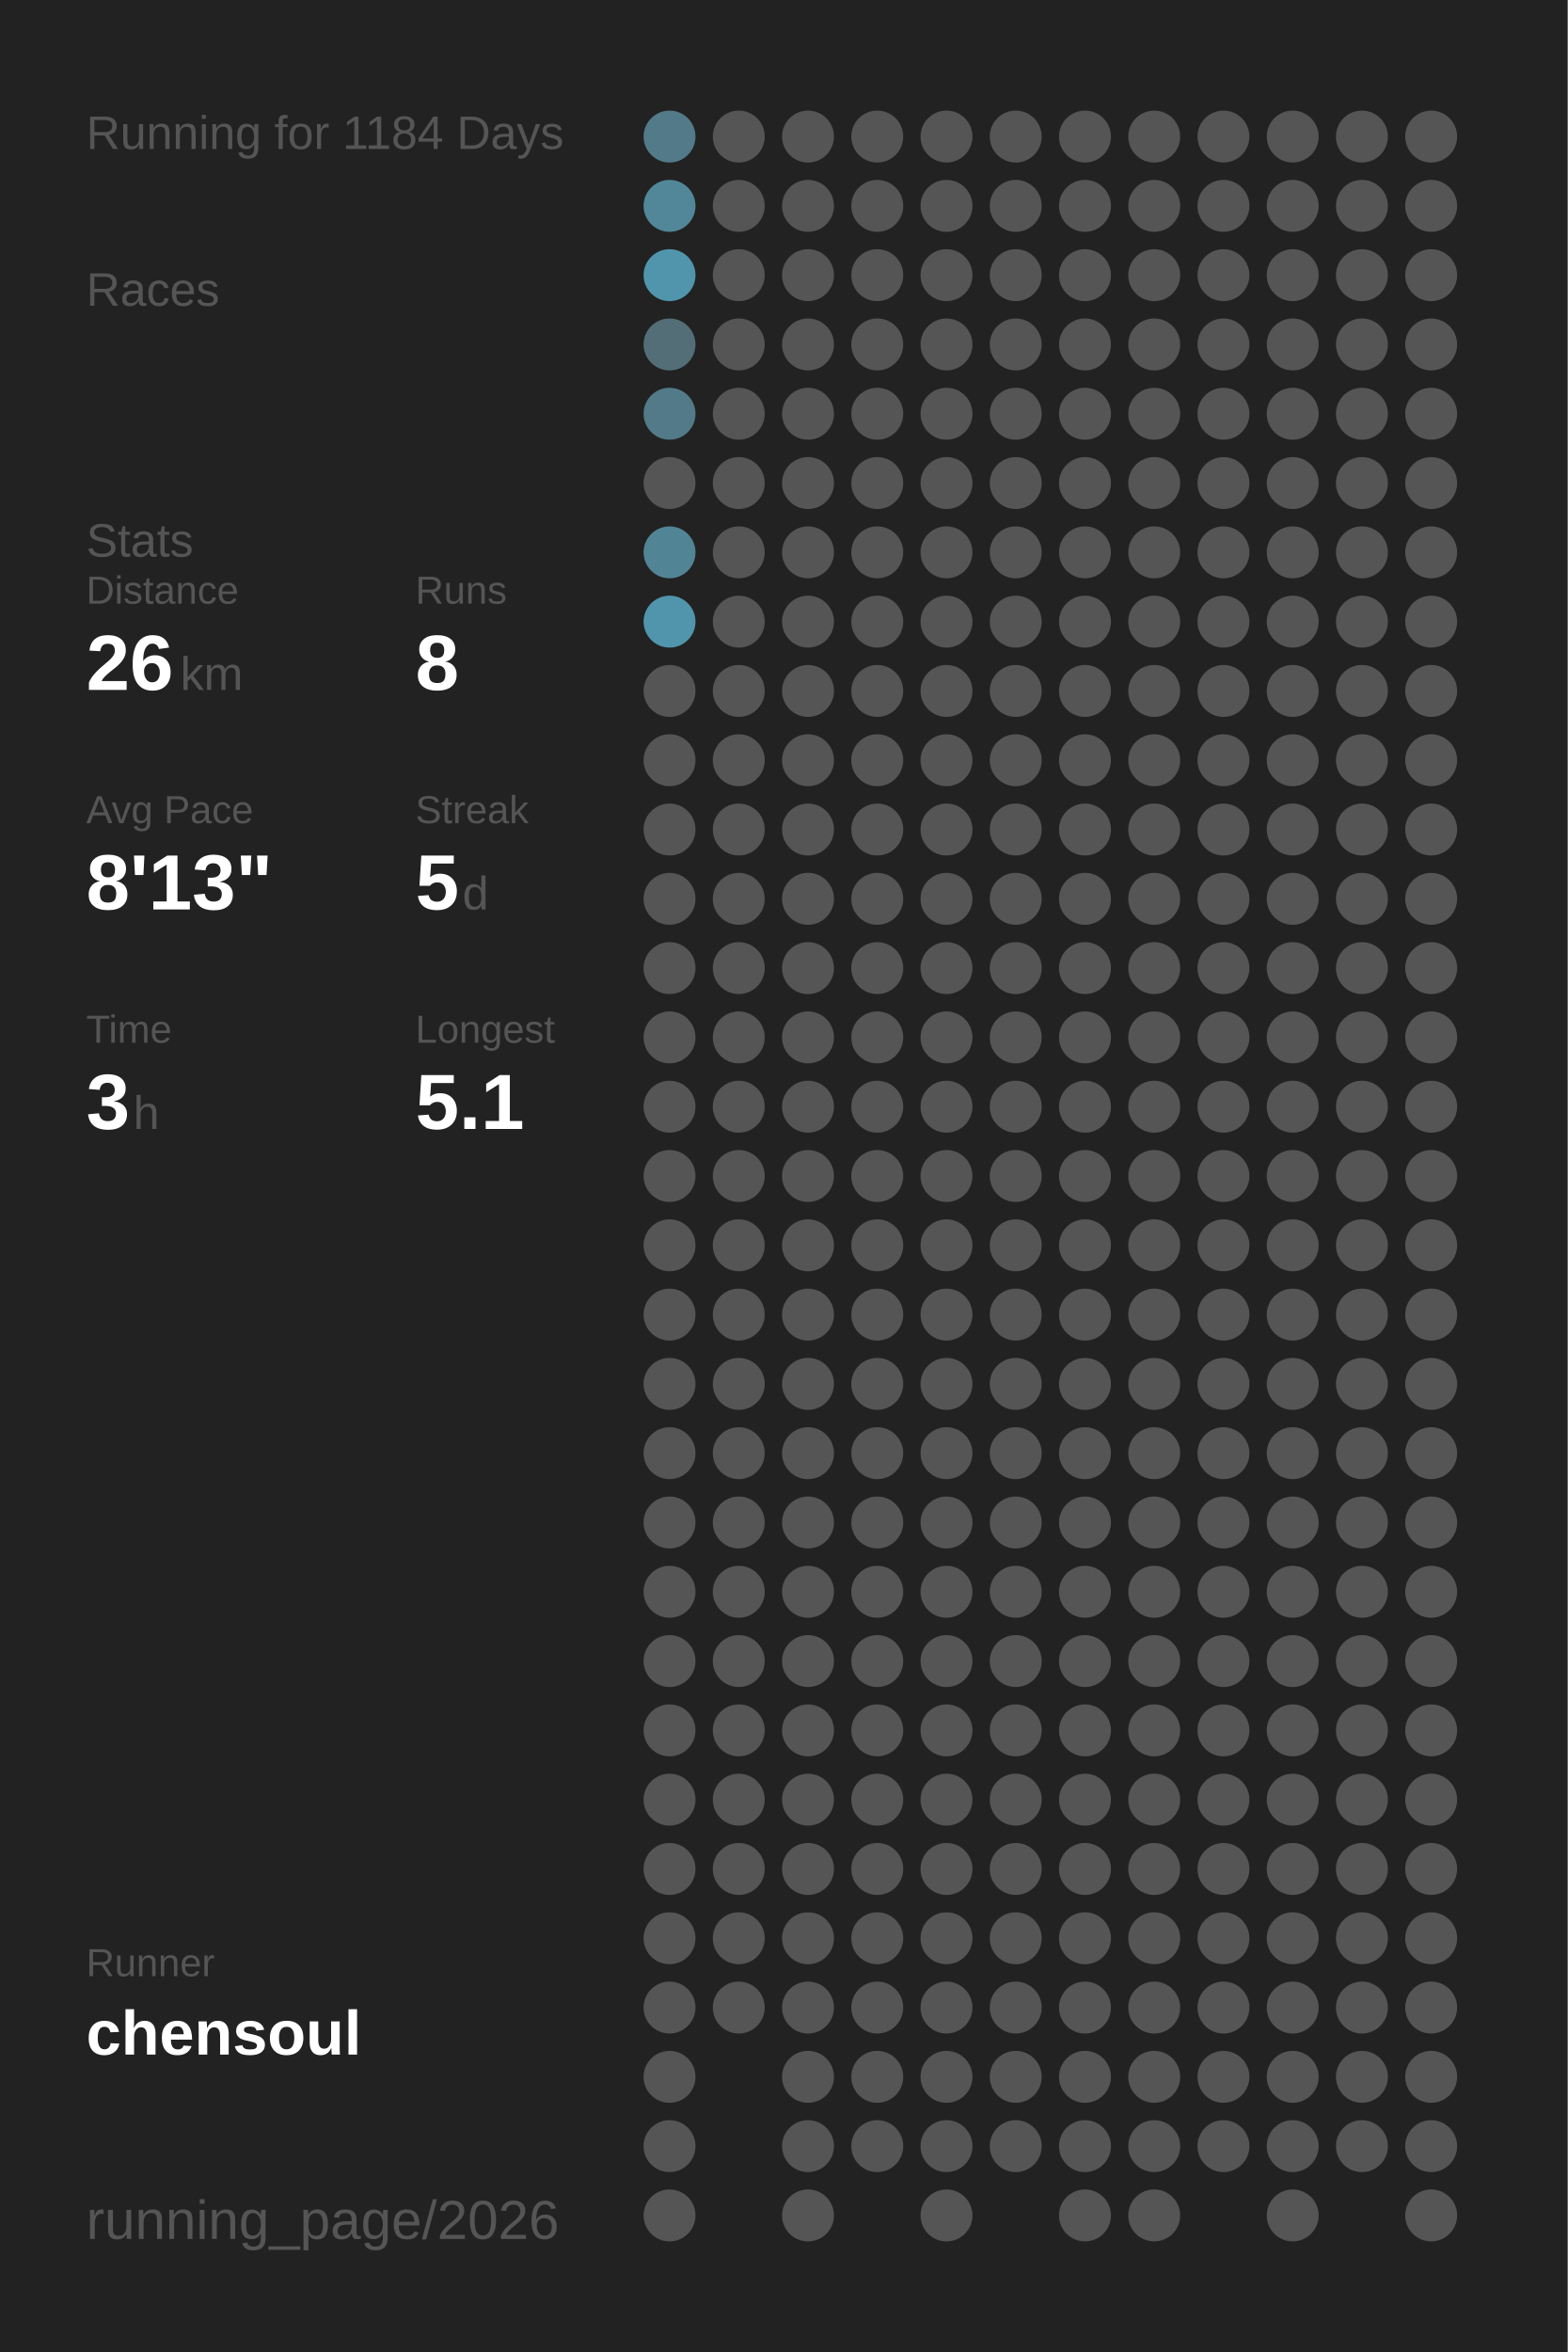
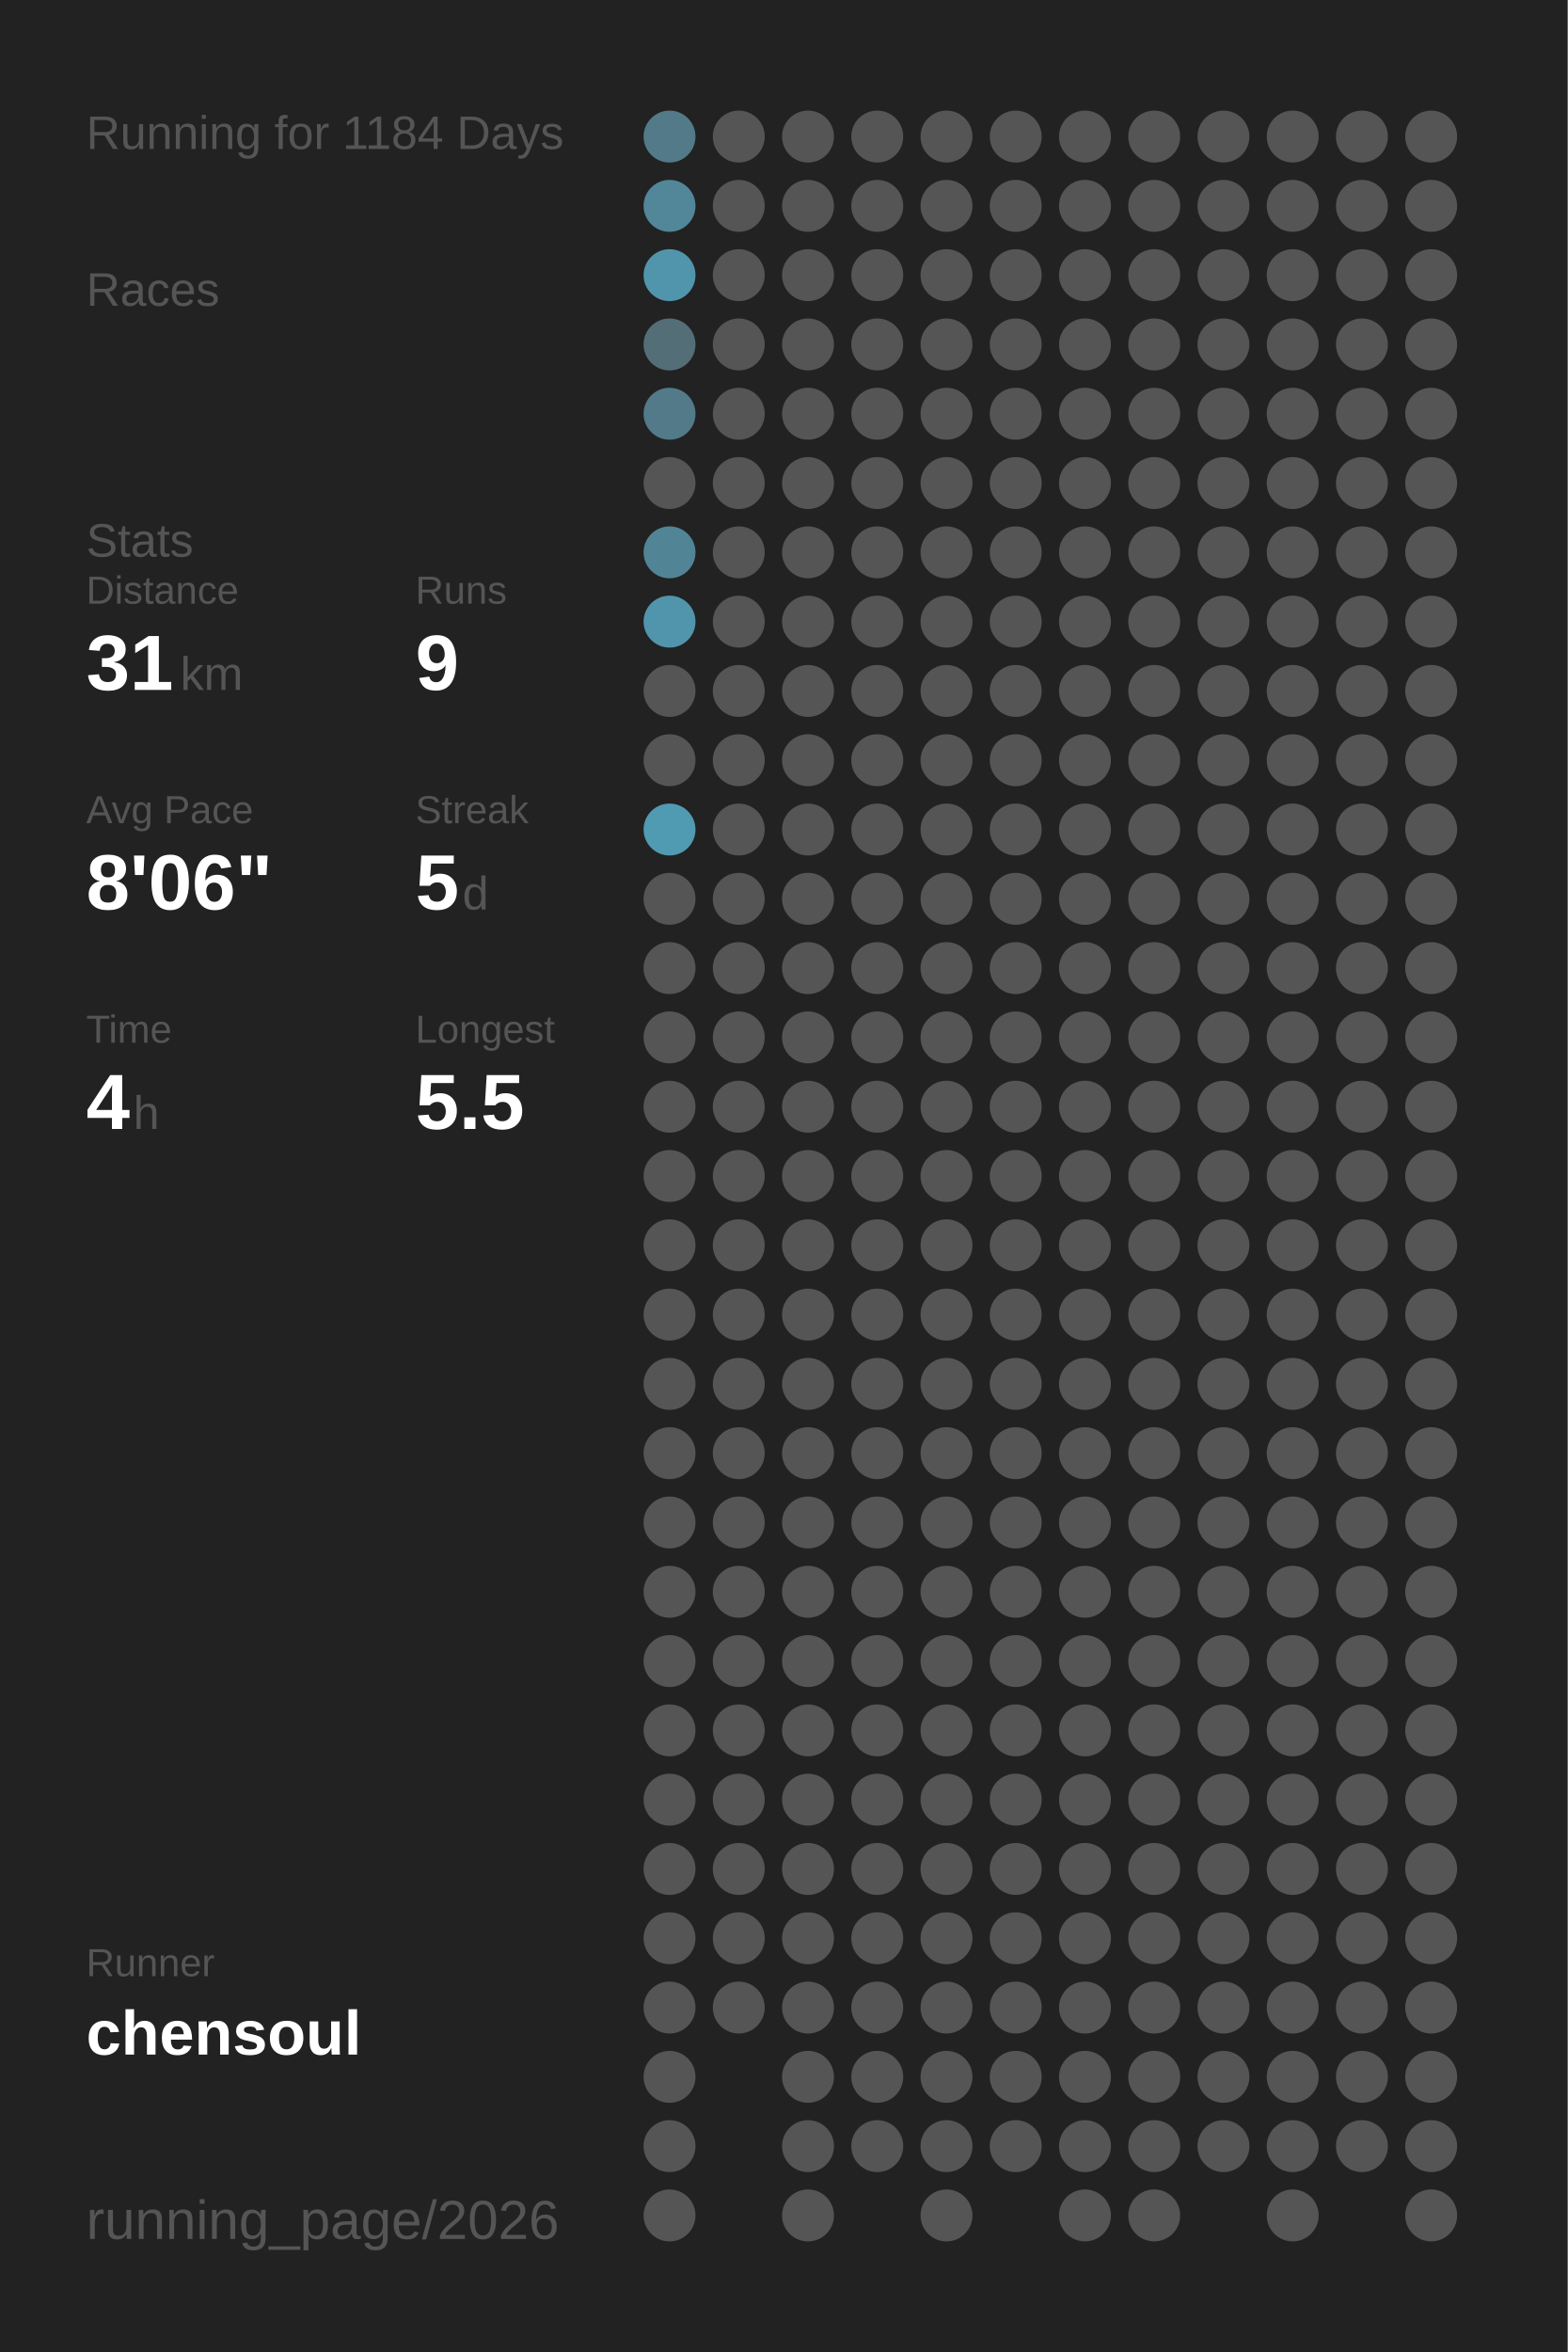
<svg xmlns="http://www.w3.org/2000/svg" baseProfile="full" height="300mm" version="1.1" viewBox="0,0,200,300" width="200mm">
  <defs />
  <rect fill="#222222" height="300" width="200" x="0" y="0" />
  <text fill="#555555" style="font-size:6px; font-family:Arial;" x="11" y="19">Running for 1184 Days</text>
  <text fill="#555555" style="font-size:6px; font-family:Arial;" x="11" y="39">Races</text>
  <text fill="#555555" style="font-size:6px; font-family:Arial;" x="11" y="71">Stats</text>
  <text fill="#555555" style="font-size:5px; font-family:Arial;" x="11" y="77">Distance</text>
-   <text fill="#FFFFFF" style="font-size:10px; font-family:Arial; font-weight:bold;" x="11" y="88">26</text>
+   <text fill="#FFFFFF" style="font-size:10px; font-family:Arial; font-weight:bold;" x="11" y="88">31</text>
  <text fill="#555555" style="font-size:6px; font-family:Arial;" x="23" y="88">km</text>
  <text fill="#555555" style="font-size:5px; font-family:Arial;" x="53" y="77">Runs</text>
-   <text fill="#FFFFFF" style="font-size:10px; font-family:Arial; font-weight:bold;" x="53" y="88">8</text>
+   <text fill="#FFFFFF" style="font-size:10px; font-family:Arial; font-weight:bold;" x="53" y="88">9</text>
  <text fill="#555555" style="font-size:5px; font-family:Arial;" x="11" y="105">Avg Pace</text>
-   <text fill="#FFFFFF" style="font-size:10px; font-family:Arial; font-weight:bold;" x="11" y="116">8'13"</text>
+   <text fill="#FFFFFF" style="font-size:10px; font-family:Arial; font-weight:bold;" x="11" y="116">8'06"</text>
  <text fill="#555555" style="font-size:5px; font-family:Arial;" x="53" y="105">Streak</text>
  <text fill="#FFFFFF" style="font-size:10px; font-family:Arial; font-weight:bold;" x="53" y="116">5</text>
  <text fill="#555555" style="font-size:6px; font-family:Arial;" x="59" y="116">d</text>
  <text fill="#555555" style="font-size:5px; font-family:Arial;" x="11" y="133">Time</text>
-   <text fill="#FFFFFF" style="font-size:10px; font-family:Arial; font-weight:bold;" x="11" y="144">3</text>
+   <text fill="#FFFFFF" style="font-size:10px; font-family:Arial; font-weight:bold;" x="11" y="144">4</text>
  <text fill="#555555" style="font-size:6px; font-family:Arial;" x="17" y="144">h</text>
  <text fill="#555555" style="font-size:5px; font-family:Arial;" x="53" y="133">Longest</text>
-   <text fill="#FFFFFF" style="font-size:10px; font-family:Arial; font-weight:bold;" x="53" y="144">5.1</text>
+   <text fill="#FFFFFF" style="font-size:10px; font-family:Arial; font-weight:bold;" x="53" y="144">5.5</text>
  <text fill="#555555" style="font-size:5px; font-family:Arial;" x="11" y="252.065">Runner</text>
  <text fill="#FFFFFF" style="font-size:8px; font-family:Arial; font-weight:bold;" x="11" y="262.065">chensoul</text>
  <text fill="#555555" style="font-size:7px; font-family:Arial;" x="11" y="285.581">running_page/2026</text>
  <circle cx="85.417" cy="17.419" fill="#527a88" r="3.312" />
  <circle cx="85.417" cy="26.258" fill="#518799" r="3.312" />
  <circle cx="85.417" cy="35.097" fill="#5095ac" r="3.312" />
  <circle cx="85.417" cy="43.935" fill="#536e77" r="3.312" />
  <circle cx="85.417" cy="52.774" fill="#527a88" r="3.312" />
  <circle cx="85.417" cy="61.613" fill="#555555" r="3.312" />
  <circle cx="85.417" cy="70.452" fill="#518495" r="3.312" />
  <circle cx="85.417" cy="79.29" fill="#5095ac" r="3.312" />
  <circle cx="85.417" cy="88.129" fill="#555555" r="3.312" />
  <circle cx="85.417" cy="96.968" fill="#555555" r="3.312" />
-   <circle cx="85.417" cy="105.806" fill="#555555" r="3.312" />
+   <circle cx="85.417" cy="105.806" fill="#509ab2" r="3.312" />
  <circle cx="85.417" cy="114.645" fill="#555555" r="3.312" />
  <circle cx="85.417" cy="123.484" fill="#555555" r="3.312" />
  <circle cx="85.417" cy="132.323" fill="#555555" r="3.312" />
  <circle cx="85.417" cy="141.161" fill="#555555" r="3.312" />
  <circle cx="85.417" cy="150" fill="#555555" r="3.312" />
  <circle cx="85.417" cy="158.839" fill="#555555" r="3.312" />
  <circle cx="85.417" cy="167.677" fill="#555555" r="3.312" />
  <circle cx="85.417" cy="176.516" fill="#555555" r="3.312" />
  <circle cx="85.417" cy="185.355" fill="#555555" r="3.312" />
  <circle cx="85.417" cy="194.194" fill="#555555" r="3.312" />
  <circle cx="85.417" cy="203.032" fill="#555555" r="3.312" />
  <circle cx="85.417" cy="211.871" fill="#555555" r="3.312" />
  <circle cx="85.417" cy="220.71" fill="#555555" r="3.312" />
  <circle cx="85.417" cy="229.548" fill="#555555" r="3.312" />
  <circle cx="85.417" cy="238.387" fill="#555555" r="3.312" />
  <circle cx="85.417" cy="247.226" fill="#555555" r="3.312" />
  <circle cx="85.417" cy="256.065" fill="#555555" r="3.312" />
  <circle cx="85.417" cy="264.903" fill="#555555" r="3.312" />
  <circle cx="85.417" cy="273.742" fill="#555555" r="3.312" />
  <circle cx="85.417" cy="282.581" fill="#555555" r="3.312" />
  <circle cx="94.25" cy="17.419" fill="#555555" r="3.312" />
  <circle cx="94.25" cy="26.258" fill="#555555" r="3.312" />
  <circle cx="94.25" cy="35.097" fill="#555555" r="3.312" />
  <circle cx="94.25" cy="43.935" fill="#555555" r="3.312" />
  <circle cx="94.25" cy="52.774" fill="#555555" r="3.312" />
  <circle cx="94.25" cy="61.613" fill="#555555" r="3.312" />
  <circle cx="94.25" cy="70.452" fill="#555555" r="3.312" />
  <circle cx="94.25" cy="79.29" fill="#555555" r="3.312" />
  <circle cx="94.25" cy="88.129" fill="#555555" r="3.312" />
  <circle cx="94.25" cy="96.968" fill="#555555" r="3.312" />
  <circle cx="94.25" cy="105.806" fill="#555555" r="3.312" />
  <circle cx="94.25" cy="114.645" fill="#555555" r="3.312" />
  <circle cx="94.25" cy="123.484" fill="#555555" r="3.312" />
  <circle cx="94.25" cy="132.323" fill="#555555" r="3.312" />
  <circle cx="94.25" cy="141.161" fill="#555555" r="3.312" />
  <circle cx="94.25" cy="150" fill="#555555" r="3.312" />
  <circle cx="94.25" cy="158.839" fill="#555555" r="3.312" />
  <circle cx="94.25" cy="167.677" fill="#555555" r="3.312" />
  <circle cx="94.25" cy="176.516" fill="#555555" r="3.312" />
  <circle cx="94.25" cy="185.355" fill="#555555" r="3.312" />
  <circle cx="94.25" cy="194.194" fill="#555555" r="3.312" />
  <circle cx="94.25" cy="203.032" fill="#555555" r="3.312" />
  <circle cx="94.25" cy="211.871" fill="#555555" r="3.312" />
  <circle cx="94.25" cy="220.71" fill="#555555" r="3.312" />
  <circle cx="94.25" cy="229.548" fill="#555555" r="3.312" />
  <circle cx="94.25" cy="238.387" fill="#555555" r="3.312" />
  <circle cx="94.25" cy="247.226" fill="#555555" r="3.312" />
  <circle cx="94.25" cy="256.065" fill="#555555" r="3.312" />
  <circle cx="103.083" cy="17.419" fill="#555555" r="3.312" />
  <circle cx="103.083" cy="26.258" fill="#555555" r="3.312" />
  <circle cx="103.083" cy="35.097" fill="#555555" r="3.312" />
  <circle cx="103.083" cy="43.935" fill="#555555" r="3.312" />
  <circle cx="103.083" cy="52.774" fill="#555555" r="3.312" />
  <circle cx="103.083" cy="61.613" fill="#555555" r="3.312" />
  <circle cx="103.083" cy="70.452" fill="#555555" r="3.312" />
  <circle cx="103.083" cy="79.29" fill="#555555" r="3.312" />
  <circle cx="103.083" cy="88.129" fill="#555555" r="3.312" />
  <circle cx="103.083" cy="96.968" fill="#555555" r="3.312" />
  <circle cx="103.083" cy="105.806" fill="#555555" r="3.312" />
  <circle cx="103.083" cy="114.645" fill="#555555" r="3.312" />
  <circle cx="103.083" cy="123.484" fill="#555555" r="3.312" />
  <circle cx="103.083" cy="132.323" fill="#555555" r="3.312" />
  <circle cx="103.083" cy="141.161" fill="#555555" r="3.312" />
  <circle cx="103.083" cy="150" fill="#555555" r="3.312" />
  <circle cx="103.083" cy="158.839" fill="#555555" r="3.312" />
  <circle cx="103.083" cy="167.677" fill="#555555" r="3.312" />
  <circle cx="103.083" cy="176.516" fill="#555555" r="3.312" />
  <circle cx="103.083" cy="185.355" fill="#555555" r="3.312" />
  <circle cx="103.083" cy="194.194" fill="#555555" r="3.312" />
  <circle cx="103.083" cy="203.032" fill="#555555" r="3.312" />
  <circle cx="103.083" cy="211.871" fill="#555555" r="3.312" />
  <circle cx="103.083" cy="220.71" fill="#555555" r="3.312" />
  <circle cx="103.083" cy="229.548" fill="#555555" r="3.312" />
  <circle cx="103.083" cy="238.387" fill="#555555" r="3.312" />
  <circle cx="103.083" cy="247.226" fill="#555555" r="3.312" />
  <circle cx="103.083" cy="256.065" fill="#555555" r="3.312" />
  <circle cx="103.083" cy="264.903" fill="#555555" r="3.312" />
  <circle cx="103.083" cy="273.742" fill="#555555" r="3.312" />
  <circle cx="103.083" cy="282.581" fill="#555555" r="3.312" />
  <circle cx="111.917" cy="17.419" fill="#555555" r="3.312" />
  <circle cx="111.917" cy="26.258" fill="#555555" r="3.312" />
  <circle cx="111.917" cy="35.097" fill="#555555" r="3.312" />
  <circle cx="111.917" cy="43.935" fill="#555555" r="3.312" />
  <circle cx="111.917" cy="52.774" fill="#555555" r="3.312" />
  <circle cx="111.917" cy="61.613" fill="#555555" r="3.312" />
  <circle cx="111.917" cy="70.452" fill="#555555" r="3.312" />
  <circle cx="111.917" cy="79.29" fill="#555555" r="3.312" />
  <circle cx="111.917" cy="88.129" fill="#555555" r="3.312" />
  <circle cx="111.917" cy="96.968" fill="#555555" r="3.312" />
  <circle cx="111.917" cy="105.806" fill="#555555" r="3.312" />
  <circle cx="111.917" cy="114.645" fill="#555555" r="3.312" />
  <circle cx="111.917" cy="123.484" fill="#555555" r="3.312" />
  <circle cx="111.917" cy="132.323" fill="#555555" r="3.312" />
  <circle cx="111.917" cy="141.161" fill="#555555" r="3.312" />
  <circle cx="111.917" cy="150" fill="#555555" r="3.312" />
  <circle cx="111.917" cy="158.839" fill="#555555" r="3.312" />
  <circle cx="111.917" cy="167.677" fill="#555555" r="3.312" />
  <circle cx="111.917" cy="176.516" fill="#555555" r="3.312" />
  <circle cx="111.917" cy="185.355" fill="#555555" r="3.312" />
  <circle cx="111.917" cy="194.194" fill="#555555" r="3.312" />
  <circle cx="111.917" cy="203.032" fill="#555555" r="3.312" />
  <circle cx="111.917" cy="211.871" fill="#555555" r="3.312" />
  <circle cx="111.917" cy="220.71" fill="#555555" r="3.312" />
  <circle cx="111.917" cy="229.548" fill="#555555" r="3.312" />
  <circle cx="111.917" cy="238.387" fill="#555555" r="3.312" />
  <circle cx="111.917" cy="247.226" fill="#555555" r="3.312" />
  <circle cx="111.917" cy="256.065" fill="#555555" r="3.312" />
  <circle cx="111.917" cy="264.903" fill="#555555" r="3.312" />
  <circle cx="111.917" cy="273.742" fill="#555555" r="3.312" />
  <circle cx="120.75" cy="17.419" fill="#555555" r="3.312" />
  <circle cx="120.75" cy="26.258" fill="#555555" r="3.312" />
  <circle cx="120.75" cy="35.097" fill="#555555" r="3.312" />
  <circle cx="120.75" cy="43.935" fill="#555555" r="3.312" />
  <circle cx="120.75" cy="52.774" fill="#555555" r="3.312" />
  <circle cx="120.75" cy="61.613" fill="#555555" r="3.312" />
  <circle cx="120.75" cy="70.452" fill="#555555" r="3.312" />
  <circle cx="120.75" cy="79.29" fill="#555555" r="3.312" />
  <circle cx="120.75" cy="88.129" fill="#555555" r="3.312" />
  <circle cx="120.75" cy="96.968" fill="#555555" r="3.312" />
  <circle cx="120.75" cy="105.806" fill="#555555" r="3.312" />
  <circle cx="120.75" cy="114.645" fill="#555555" r="3.312" />
  <circle cx="120.75" cy="123.484" fill="#555555" r="3.312" />
  <circle cx="120.75" cy="132.323" fill="#555555" r="3.312" />
  <circle cx="120.75" cy="141.161" fill="#555555" r="3.312" />
  <circle cx="120.75" cy="150" fill="#555555" r="3.312" />
  <circle cx="120.75" cy="158.839" fill="#555555" r="3.312" />
  <circle cx="120.75" cy="167.677" fill="#555555" r="3.312" />
  <circle cx="120.75" cy="176.516" fill="#555555" r="3.312" />
  <circle cx="120.75" cy="185.355" fill="#555555" r="3.312" />
  <circle cx="120.75" cy="194.194" fill="#555555" r="3.312" />
  <circle cx="120.75" cy="203.032" fill="#555555" r="3.312" />
  <circle cx="120.75" cy="211.871" fill="#555555" r="3.312" />
  <circle cx="120.75" cy="220.71" fill="#555555" r="3.312" />
  <circle cx="120.75" cy="229.548" fill="#555555" r="3.312" />
  <circle cx="120.75" cy="238.387" fill="#555555" r="3.312" />
  <circle cx="120.75" cy="247.226" fill="#555555" r="3.312" />
  <circle cx="120.75" cy="256.065" fill="#555555" r="3.312" />
  <circle cx="120.75" cy="264.903" fill="#555555" r="3.312" />
  <circle cx="120.75" cy="273.742" fill="#555555" r="3.312" />
  <circle cx="120.75" cy="282.581" fill="#555555" r="3.312" />
  <circle cx="129.583" cy="17.419" fill="#555555" r="3.312" />
  <circle cx="129.583" cy="26.258" fill="#555555" r="3.312" />
  <circle cx="129.583" cy="35.097" fill="#555555" r="3.312" />
  <circle cx="129.583" cy="43.935" fill="#555555" r="3.312" />
  <circle cx="129.583" cy="52.774" fill="#555555" r="3.312" />
  <circle cx="129.583" cy="61.613" fill="#555555" r="3.312" />
  <circle cx="129.583" cy="70.452" fill="#555555" r="3.312" />
  <circle cx="129.583" cy="79.29" fill="#555555" r="3.312" />
  <circle cx="129.583" cy="88.129" fill="#555555" r="3.312" />
  <circle cx="129.583" cy="96.968" fill="#555555" r="3.312" />
  <circle cx="129.583" cy="105.806" fill="#555555" r="3.312" />
  <circle cx="129.583" cy="114.645" fill="#555555" r="3.312" />
  <circle cx="129.583" cy="123.484" fill="#555555" r="3.312" />
  <circle cx="129.583" cy="132.323" fill="#555555" r="3.312" />
  <circle cx="129.583" cy="141.161" fill="#555555" r="3.312" />
  <circle cx="129.583" cy="150" fill="#555555" r="3.312" />
  <circle cx="129.583" cy="158.839" fill="#555555" r="3.312" />
  <circle cx="129.583" cy="167.677" fill="#555555" r="3.312" />
  <circle cx="129.583" cy="176.516" fill="#555555" r="3.312" />
  <circle cx="129.583" cy="185.355" fill="#555555" r="3.312" />
  <circle cx="129.583" cy="194.194" fill="#555555" r="3.312" />
  <circle cx="129.583" cy="203.032" fill="#555555" r="3.312" />
  <circle cx="129.583" cy="211.871" fill="#555555" r="3.312" />
  <circle cx="129.583" cy="220.71" fill="#555555" r="3.312" />
  <circle cx="129.583" cy="229.548" fill="#555555" r="3.312" />
  <circle cx="129.583" cy="238.387" fill="#555555" r="3.312" />
  <circle cx="129.583" cy="247.226" fill="#555555" r="3.312" />
  <circle cx="129.583" cy="256.065" fill="#555555" r="3.312" />
  <circle cx="129.583" cy="264.903" fill="#555555" r="3.312" />
  <circle cx="129.583" cy="273.742" fill="#555555" r="3.312" />
  <circle cx="138.417" cy="17.419" fill="#555555" r="3.312" />
  <circle cx="138.417" cy="26.258" fill="#555555" r="3.312" />
  <circle cx="138.417" cy="35.097" fill="#555555" r="3.312" />
  <circle cx="138.417" cy="43.935" fill="#555555" r="3.312" />
  <circle cx="138.417" cy="52.774" fill="#555555" r="3.312" />
  <circle cx="138.417" cy="61.613" fill="#555555" r="3.312" />
  <circle cx="138.417" cy="70.452" fill="#555555" r="3.312" />
  <circle cx="138.417" cy="79.29" fill="#555555" r="3.312" />
  <circle cx="138.417" cy="88.129" fill="#555555" r="3.312" />
  <circle cx="138.417" cy="96.968" fill="#555555" r="3.312" />
  <circle cx="138.417" cy="105.806" fill="#555555" r="3.312" />
  <circle cx="138.417" cy="114.645" fill="#555555" r="3.312" />
  <circle cx="138.417" cy="123.484" fill="#555555" r="3.312" />
  <circle cx="138.417" cy="132.323" fill="#555555" r="3.312" />
  <circle cx="138.417" cy="141.161" fill="#555555" r="3.312" />
  <circle cx="138.417" cy="150" fill="#555555" r="3.312" />
  <circle cx="138.417" cy="158.839" fill="#555555" r="3.312" />
  <circle cx="138.417" cy="167.677" fill="#555555" r="3.312" />
  <circle cx="138.417" cy="176.516" fill="#555555" r="3.312" />
  <circle cx="138.417" cy="185.355" fill="#555555" r="3.312" />
  <circle cx="138.417" cy="194.194" fill="#555555" r="3.312" />
  <circle cx="138.417" cy="203.032" fill="#555555" r="3.312" />
  <circle cx="138.417" cy="211.871" fill="#555555" r="3.312" />
  <circle cx="138.417" cy="220.71" fill="#555555" r="3.312" />
  <circle cx="138.417" cy="229.548" fill="#555555" r="3.312" />
  <circle cx="138.417" cy="238.387" fill="#555555" r="3.312" />
  <circle cx="138.417" cy="247.226" fill="#555555" r="3.312" />
  <circle cx="138.417" cy="256.065" fill="#555555" r="3.312" />
  <circle cx="138.417" cy="264.903" fill="#555555" r="3.312" />
  <circle cx="138.417" cy="273.742" fill="#555555" r="3.312" />
  <circle cx="138.417" cy="282.581" fill="#555555" r="3.312" />
  <circle cx="147.25" cy="17.419" fill="#555555" r="3.312" />
  <circle cx="147.25" cy="26.258" fill="#555555" r="3.312" />
  <circle cx="147.25" cy="35.097" fill="#555555" r="3.312" />
  <circle cx="147.25" cy="43.935" fill="#555555" r="3.312" />
  <circle cx="147.25" cy="52.774" fill="#555555" r="3.312" />
  <circle cx="147.25" cy="61.613" fill="#555555" r="3.312" />
  <circle cx="147.25" cy="70.452" fill="#555555" r="3.312" />
  <circle cx="147.25" cy="79.29" fill="#555555" r="3.312" />
  <circle cx="147.25" cy="88.129" fill="#555555" r="3.312" />
  <circle cx="147.25" cy="96.968" fill="#555555" r="3.312" />
  <circle cx="147.25" cy="105.806" fill="#555555" r="3.312" />
  <circle cx="147.25" cy="114.645" fill="#555555" r="3.312" />
  <circle cx="147.25" cy="123.484" fill="#555555" r="3.312" />
  <circle cx="147.25" cy="132.323" fill="#555555" r="3.312" />
  <circle cx="147.25" cy="141.161" fill="#555555" r="3.312" />
  <circle cx="147.25" cy="150" fill="#555555" r="3.312" />
  <circle cx="147.25" cy="158.839" fill="#555555" r="3.312" />
  <circle cx="147.25" cy="167.677" fill="#555555" r="3.312" />
  <circle cx="147.25" cy="176.516" fill="#555555" r="3.312" />
  <circle cx="147.25" cy="185.355" fill="#555555" r="3.312" />
  <circle cx="147.25" cy="194.194" fill="#555555" r="3.312" />
  <circle cx="147.25" cy="203.032" fill="#555555" r="3.312" />
  <circle cx="147.25" cy="211.871" fill="#555555" r="3.312" />
  <circle cx="147.25" cy="220.71" fill="#555555" r="3.312" />
  <circle cx="147.25" cy="229.548" fill="#555555" r="3.312" />
  <circle cx="147.25" cy="238.387" fill="#555555" r="3.312" />
  <circle cx="147.25" cy="247.226" fill="#555555" r="3.312" />
  <circle cx="147.25" cy="256.065" fill="#555555" r="3.312" />
  <circle cx="147.25" cy="264.903" fill="#555555" r="3.312" />
  <circle cx="147.25" cy="273.742" fill="#555555" r="3.312" />
  <circle cx="147.25" cy="282.581" fill="#555555" r="3.312" />
  <circle cx="156.083" cy="17.419" fill="#555555" r="3.312" />
  <circle cx="156.083" cy="26.258" fill="#555555" r="3.312" />
  <circle cx="156.083" cy="35.097" fill="#555555" r="3.312" />
  <circle cx="156.083" cy="43.935" fill="#555555" r="3.312" />
  <circle cx="156.083" cy="52.774" fill="#555555" r="3.312" />
  <circle cx="156.083" cy="61.613" fill="#555555" r="3.312" />
  <circle cx="156.083" cy="70.452" fill="#555555" r="3.312" />
  <circle cx="156.083" cy="79.29" fill="#555555" r="3.312" />
  <circle cx="156.083" cy="88.129" fill="#555555" r="3.312" />
  <circle cx="156.083" cy="96.968" fill="#555555" r="3.312" />
  <circle cx="156.083" cy="105.806" fill="#555555" r="3.312" />
  <circle cx="156.083" cy="114.645" fill="#555555" r="3.312" />
  <circle cx="156.083" cy="123.484" fill="#555555" r="3.312" />
  <circle cx="156.083" cy="132.323" fill="#555555" r="3.312" />
  <circle cx="156.083" cy="141.161" fill="#555555" r="3.312" />
  <circle cx="156.083" cy="150" fill="#555555" r="3.312" />
  <circle cx="156.083" cy="158.839" fill="#555555" r="3.312" />
  <circle cx="156.083" cy="167.677" fill="#555555" r="3.312" />
  <circle cx="156.083" cy="176.516" fill="#555555" r="3.312" />
  <circle cx="156.083" cy="185.355" fill="#555555" r="3.312" />
  <circle cx="156.083" cy="194.194" fill="#555555" r="3.312" />
  <circle cx="156.083" cy="203.032" fill="#555555" r="3.312" />
  <circle cx="156.083" cy="211.871" fill="#555555" r="3.312" />
  <circle cx="156.083" cy="220.71" fill="#555555" r="3.312" />
  <circle cx="156.083" cy="229.548" fill="#555555" r="3.312" />
  <circle cx="156.083" cy="238.387" fill="#555555" r="3.312" />
  <circle cx="156.083" cy="247.226" fill="#555555" r="3.312" />
  <circle cx="156.083" cy="256.065" fill="#555555" r="3.312" />
  <circle cx="156.083" cy="264.903" fill="#555555" r="3.312" />
  <circle cx="156.083" cy="273.742" fill="#555555" r="3.312" />
  <circle cx="164.917" cy="17.419" fill="#555555" r="3.312" />
  <circle cx="164.917" cy="26.258" fill="#555555" r="3.312" />
  <circle cx="164.917" cy="35.097" fill="#555555" r="3.312" />
  <circle cx="164.917" cy="43.935" fill="#555555" r="3.312" />
  <circle cx="164.917" cy="52.774" fill="#555555" r="3.312" />
  <circle cx="164.917" cy="61.613" fill="#555555" r="3.312" />
  <circle cx="164.917" cy="70.452" fill="#555555" r="3.312" />
  <circle cx="164.917" cy="79.29" fill="#555555" r="3.312" />
  <circle cx="164.917" cy="88.129" fill="#555555" r="3.312" />
  <circle cx="164.917" cy="96.968" fill="#555555" r="3.312" />
  <circle cx="164.917" cy="105.806" fill="#555555" r="3.312" />
  <circle cx="164.917" cy="114.645" fill="#555555" r="3.312" />
  <circle cx="164.917" cy="123.484" fill="#555555" r="3.312" />
  <circle cx="164.917" cy="132.323" fill="#555555" r="3.312" />
  <circle cx="164.917" cy="141.161" fill="#555555" r="3.312" />
  <circle cx="164.917" cy="150" fill="#555555" r="3.312" />
  <circle cx="164.917" cy="158.839" fill="#555555" r="3.312" />
  <circle cx="164.917" cy="167.677" fill="#555555" r="3.312" />
  <circle cx="164.917" cy="176.516" fill="#555555" r="3.312" />
  <circle cx="164.917" cy="185.355" fill="#555555" r="3.312" />
  <circle cx="164.917" cy="194.194" fill="#555555" r="3.312" />
  <circle cx="164.917" cy="203.032" fill="#555555" r="3.312" />
  <circle cx="164.917" cy="211.871" fill="#555555" r="3.312" />
  <circle cx="164.917" cy="220.71" fill="#555555" r="3.312" />
  <circle cx="164.917" cy="229.548" fill="#555555" r="3.312" />
  <circle cx="164.917" cy="238.387" fill="#555555" r="3.312" />
  <circle cx="164.917" cy="247.226" fill="#555555" r="3.312" />
  <circle cx="164.917" cy="256.065" fill="#555555" r="3.312" />
  <circle cx="164.917" cy="264.903" fill="#555555" r="3.312" />
  <circle cx="164.917" cy="273.742" fill="#555555" r="3.312" />
  <circle cx="164.917" cy="282.581" fill="#555555" r="3.312" />
  <circle cx="173.75" cy="17.419" fill="#555555" r="3.312" />
  <circle cx="173.75" cy="26.258" fill="#555555" r="3.312" />
  <circle cx="173.75" cy="35.097" fill="#555555" r="3.312" />
  <circle cx="173.75" cy="43.935" fill="#555555" r="3.312" />
  <circle cx="173.75" cy="52.774" fill="#555555" r="3.312" />
  <circle cx="173.75" cy="61.613" fill="#555555" r="3.312" />
  <circle cx="173.75" cy="70.452" fill="#555555" r="3.312" />
  <circle cx="173.75" cy="79.29" fill="#555555" r="3.312" />
  <circle cx="173.75" cy="88.129" fill="#555555" r="3.312" />
  <circle cx="173.75" cy="96.968" fill="#555555" r="3.312" />
  <circle cx="173.75" cy="105.806" fill="#555555" r="3.312" />
  <circle cx="173.75" cy="114.645" fill="#555555" r="3.312" />
  <circle cx="173.75" cy="123.484" fill="#555555" r="3.312" />
  <circle cx="173.75" cy="132.323" fill="#555555" r="3.312" />
  <circle cx="173.75" cy="141.161" fill="#555555" r="3.312" />
  <circle cx="173.75" cy="150" fill="#555555" r="3.312" />
  <circle cx="173.75" cy="158.839" fill="#555555" r="3.312" />
  <circle cx="173.75" cy="167.677" fill="#555555" r="3.312" />
  <circle cx="173.75" cy="176.516" fill="#555555" r="3.312" />
  <circle cx="173.75" cy="185.355" fill="#555555" r="3.312" />
  <circle cx="173.75" cy="194.194" fill="#555555" r="3.312" />
  <circle cx="173.75" cy="203.032" fill="#555555" r="3.312" />
  <circle cx="173.75" cy="211.871" fill="#555555" r="3.312" />
  <circle cx="173.75" cy="220.71" fill="#555555" r="3.312" />
  <circle cx="173.75" cy="229.548" fill="#555555" r="3.312" />
  <circle cx="173.75" cy="238.387" fill="#555555" r="3.312" />
  <circle cx="173.75" cy="247.226" fill="#555555" r="3.312" />
  <circle cx="173.75" cy="256.065" fill="#555555" r="3.312" />
  <circle cx="173.75" cy="264.903" fill="#555555" r="3.312" />
  <circle cx="173.75" cy="273.742" fill="#555555" r="3.312" />
  <circle cx="182.583" cy="17.419" fill="#555555" r="3.312" />
  <circle cx="182.583" cy="26.258" fill="#555555" r="3.312" />
  <circle cx="182.583" cy="35.097" fill="#555555" r="3.312" />
  <circle cx="182.583" cy="43.935" fill="#555555" r="3.312" />
  <circle cx="182.583" cy="52.774" fill="#555555" r="3.312" />
  <circle cx="182.583" cy="61.613" fill="#555555" r="3.312" />
  <circle cx="182.583" cy="70.452" fill="#555555" r="3.312" />
  <circle cx="182.583" cy="79.29" fill="#555555" r="3.312" />
  <circle cx="182.583" cy="88.129" fill="#555555" r="3.312" />
  <circle cx="182.583" cy="96.968" fill="#555555" r="3.312" />
  <circle cx="182.583" cy="105.806" fill="#555555" r="3.312" />
  <circle cx="182.583" cy="114.645" fill="#555555" r="3.312" />
  <circle cx="182.583" cy="123.484" fill="#555555" r="3.312" />
  <circle cx="182.583" cy="132.323" fill="#555555" r="3.312" />
  <circle cx="182.583" cy="141.161" fill="#555555" r="3.312" />
  <circle cx="182.583" cy="150" fill="#555555" r="3.312" />
  <circle cx="182.583" cy="158.839" fill="#555555" r="3.312" />
  <circle cx="182.583" cy="167.677" fill="#555555" r="3.312" />
  <circle cx="182.583" cy="176.516" fill="#555555" r="3.312" />
  <circle cx="182.583" cy="185.355" fill="#555555" r="3.312" />
  <circle cx="182.583" cy="194.194" fill="#555555" r="3.312" />
  <circle cx="182.583" cy="203.032" fill="#555555" r="3.312" />
  <circle cx="182.583" cy="211.871" fill="#555555" r="3.312" />
  <circle cx="182.583" cy="220.71" fill="#555555" r="3.312" />
  <circle cx="182.583" cy="229.548" fill="#555555" r="3.312" />
  <circle cx="182.583" cy="238.387" fill="#555555" r="3.312" />
  <circle cx="182.583" cy="247.226" fill="#555555" r="3.312" />
  <circle cx="182.583" cy="256.065" fill="#555555" r="3.312" />
  <circle cx="182.583" cy="264.903" fill="#555555" r="3.312" />
  <circle cx="182.583" cy="273.742" fill="#555555" r="3.312" />
  <circle cx="182.583" cy="282.581" fill="#555555" r="3.312" />
</svg>
